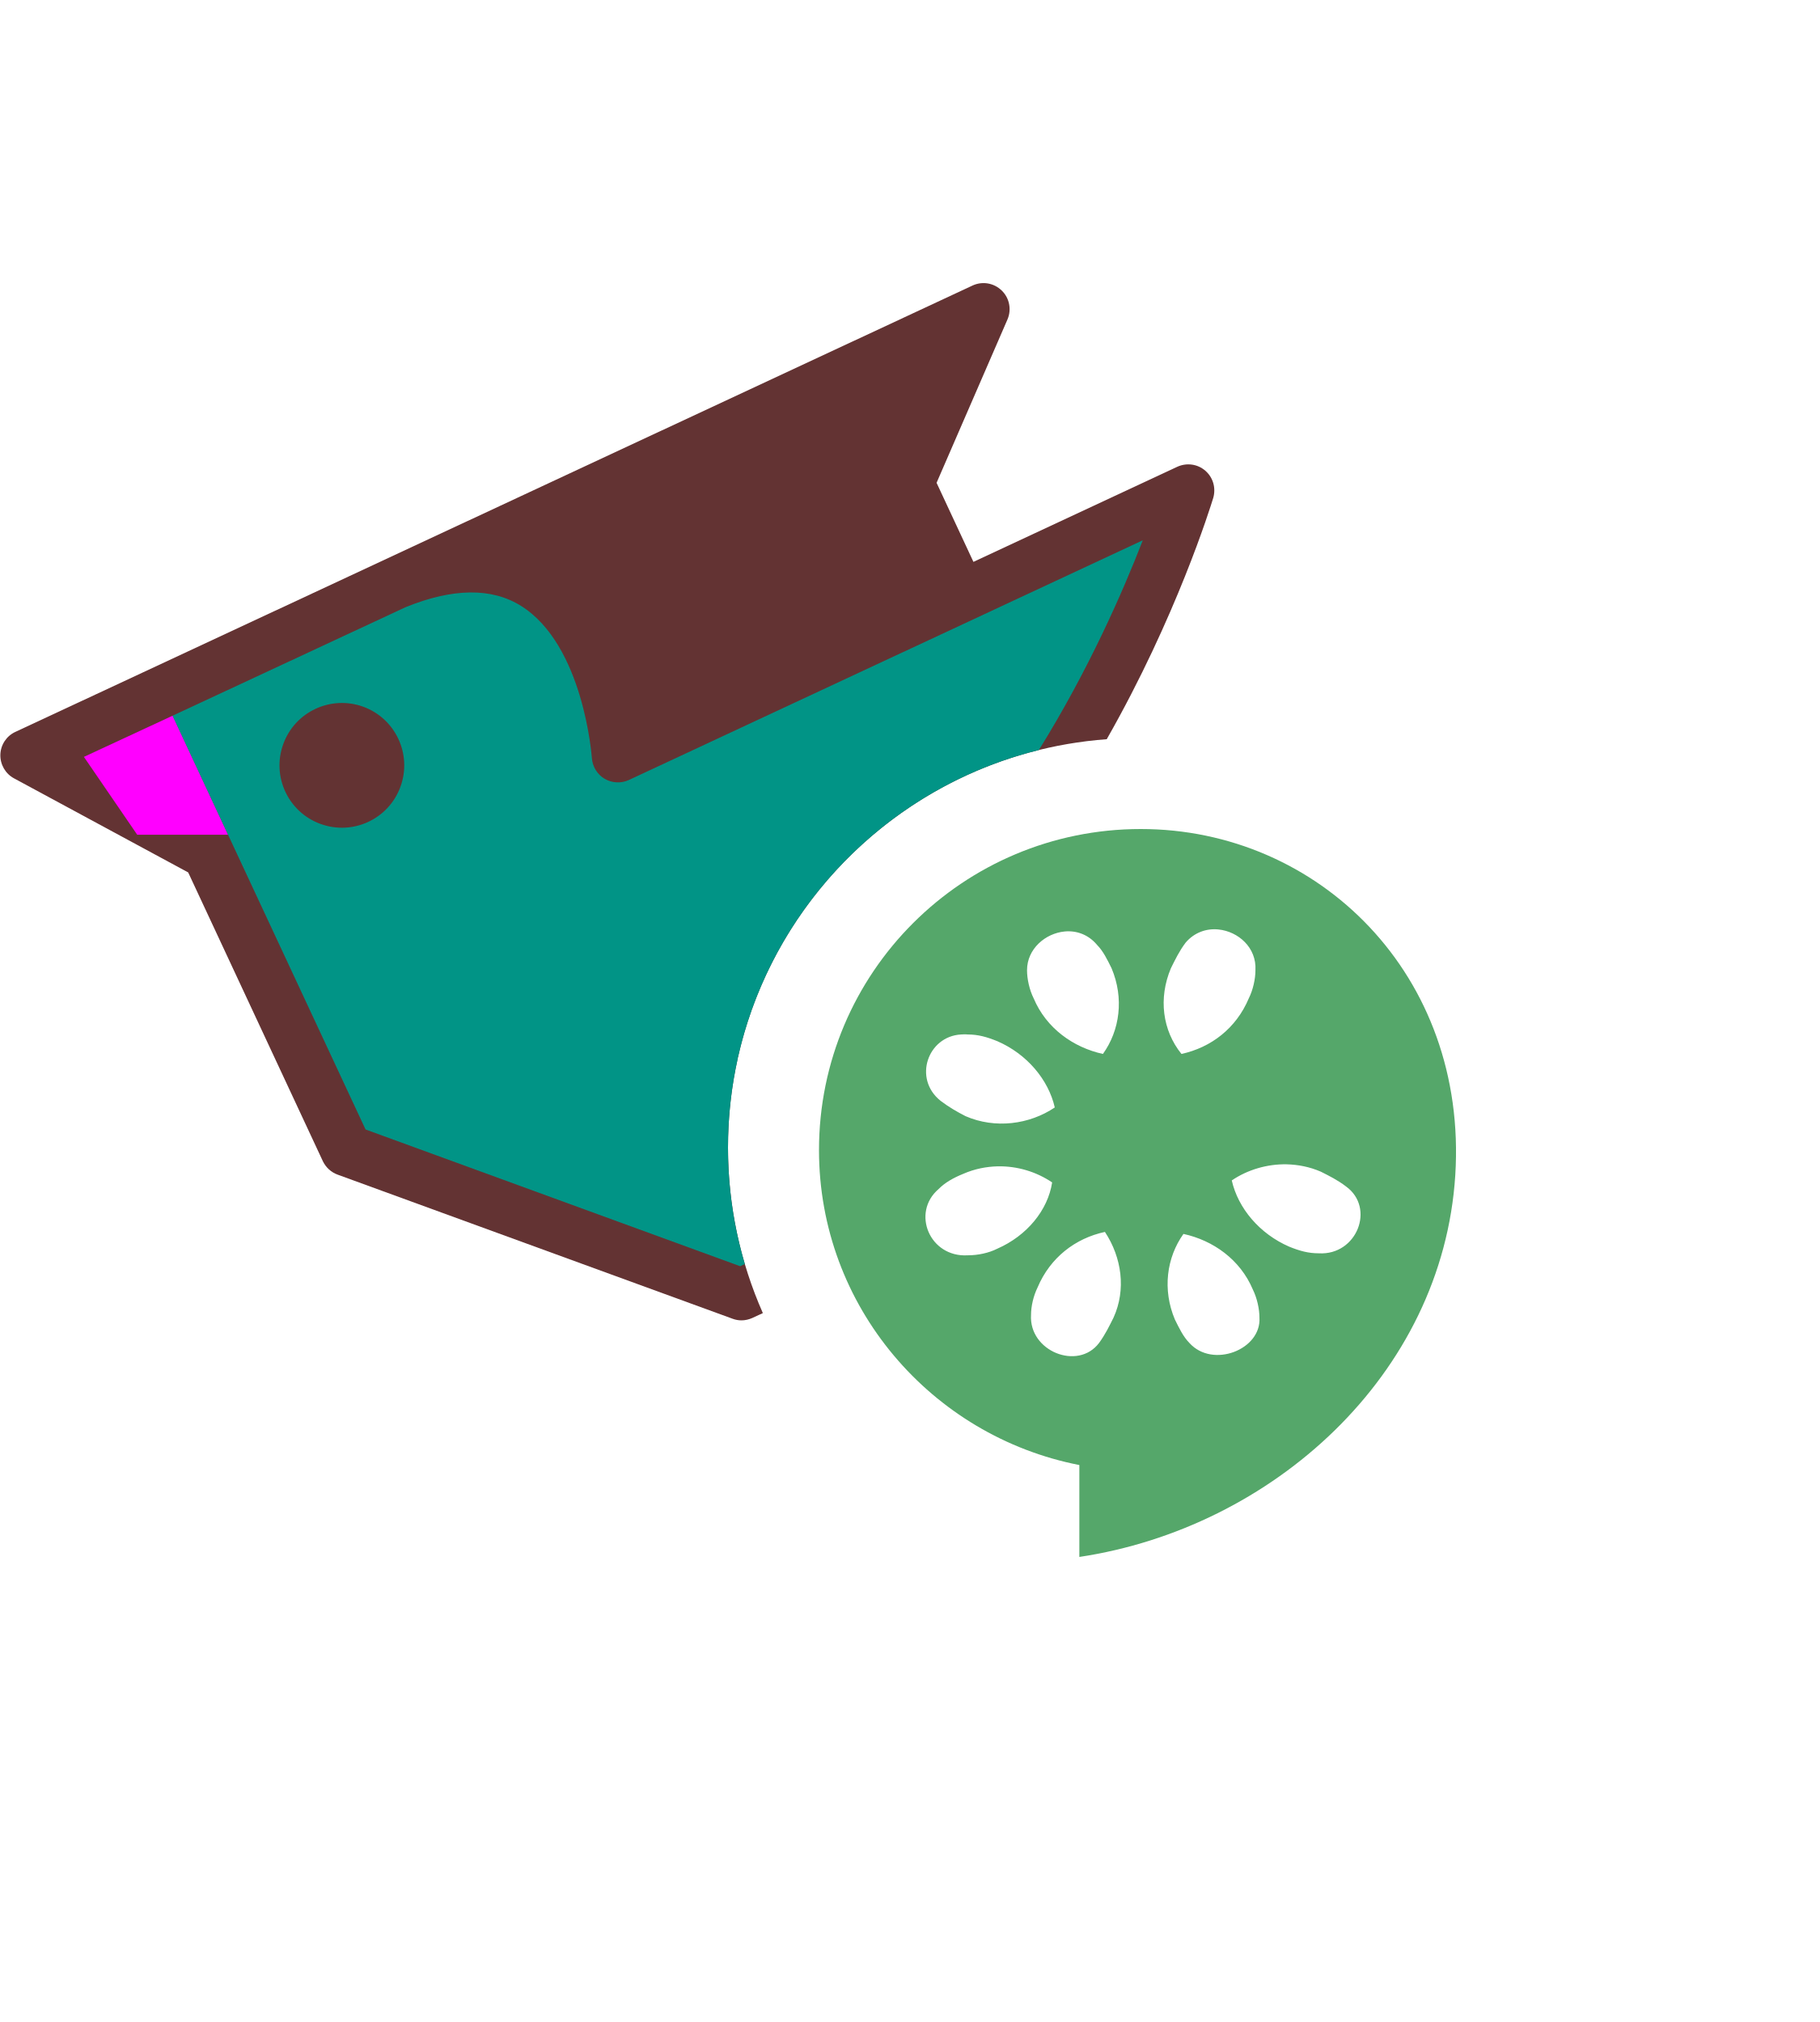
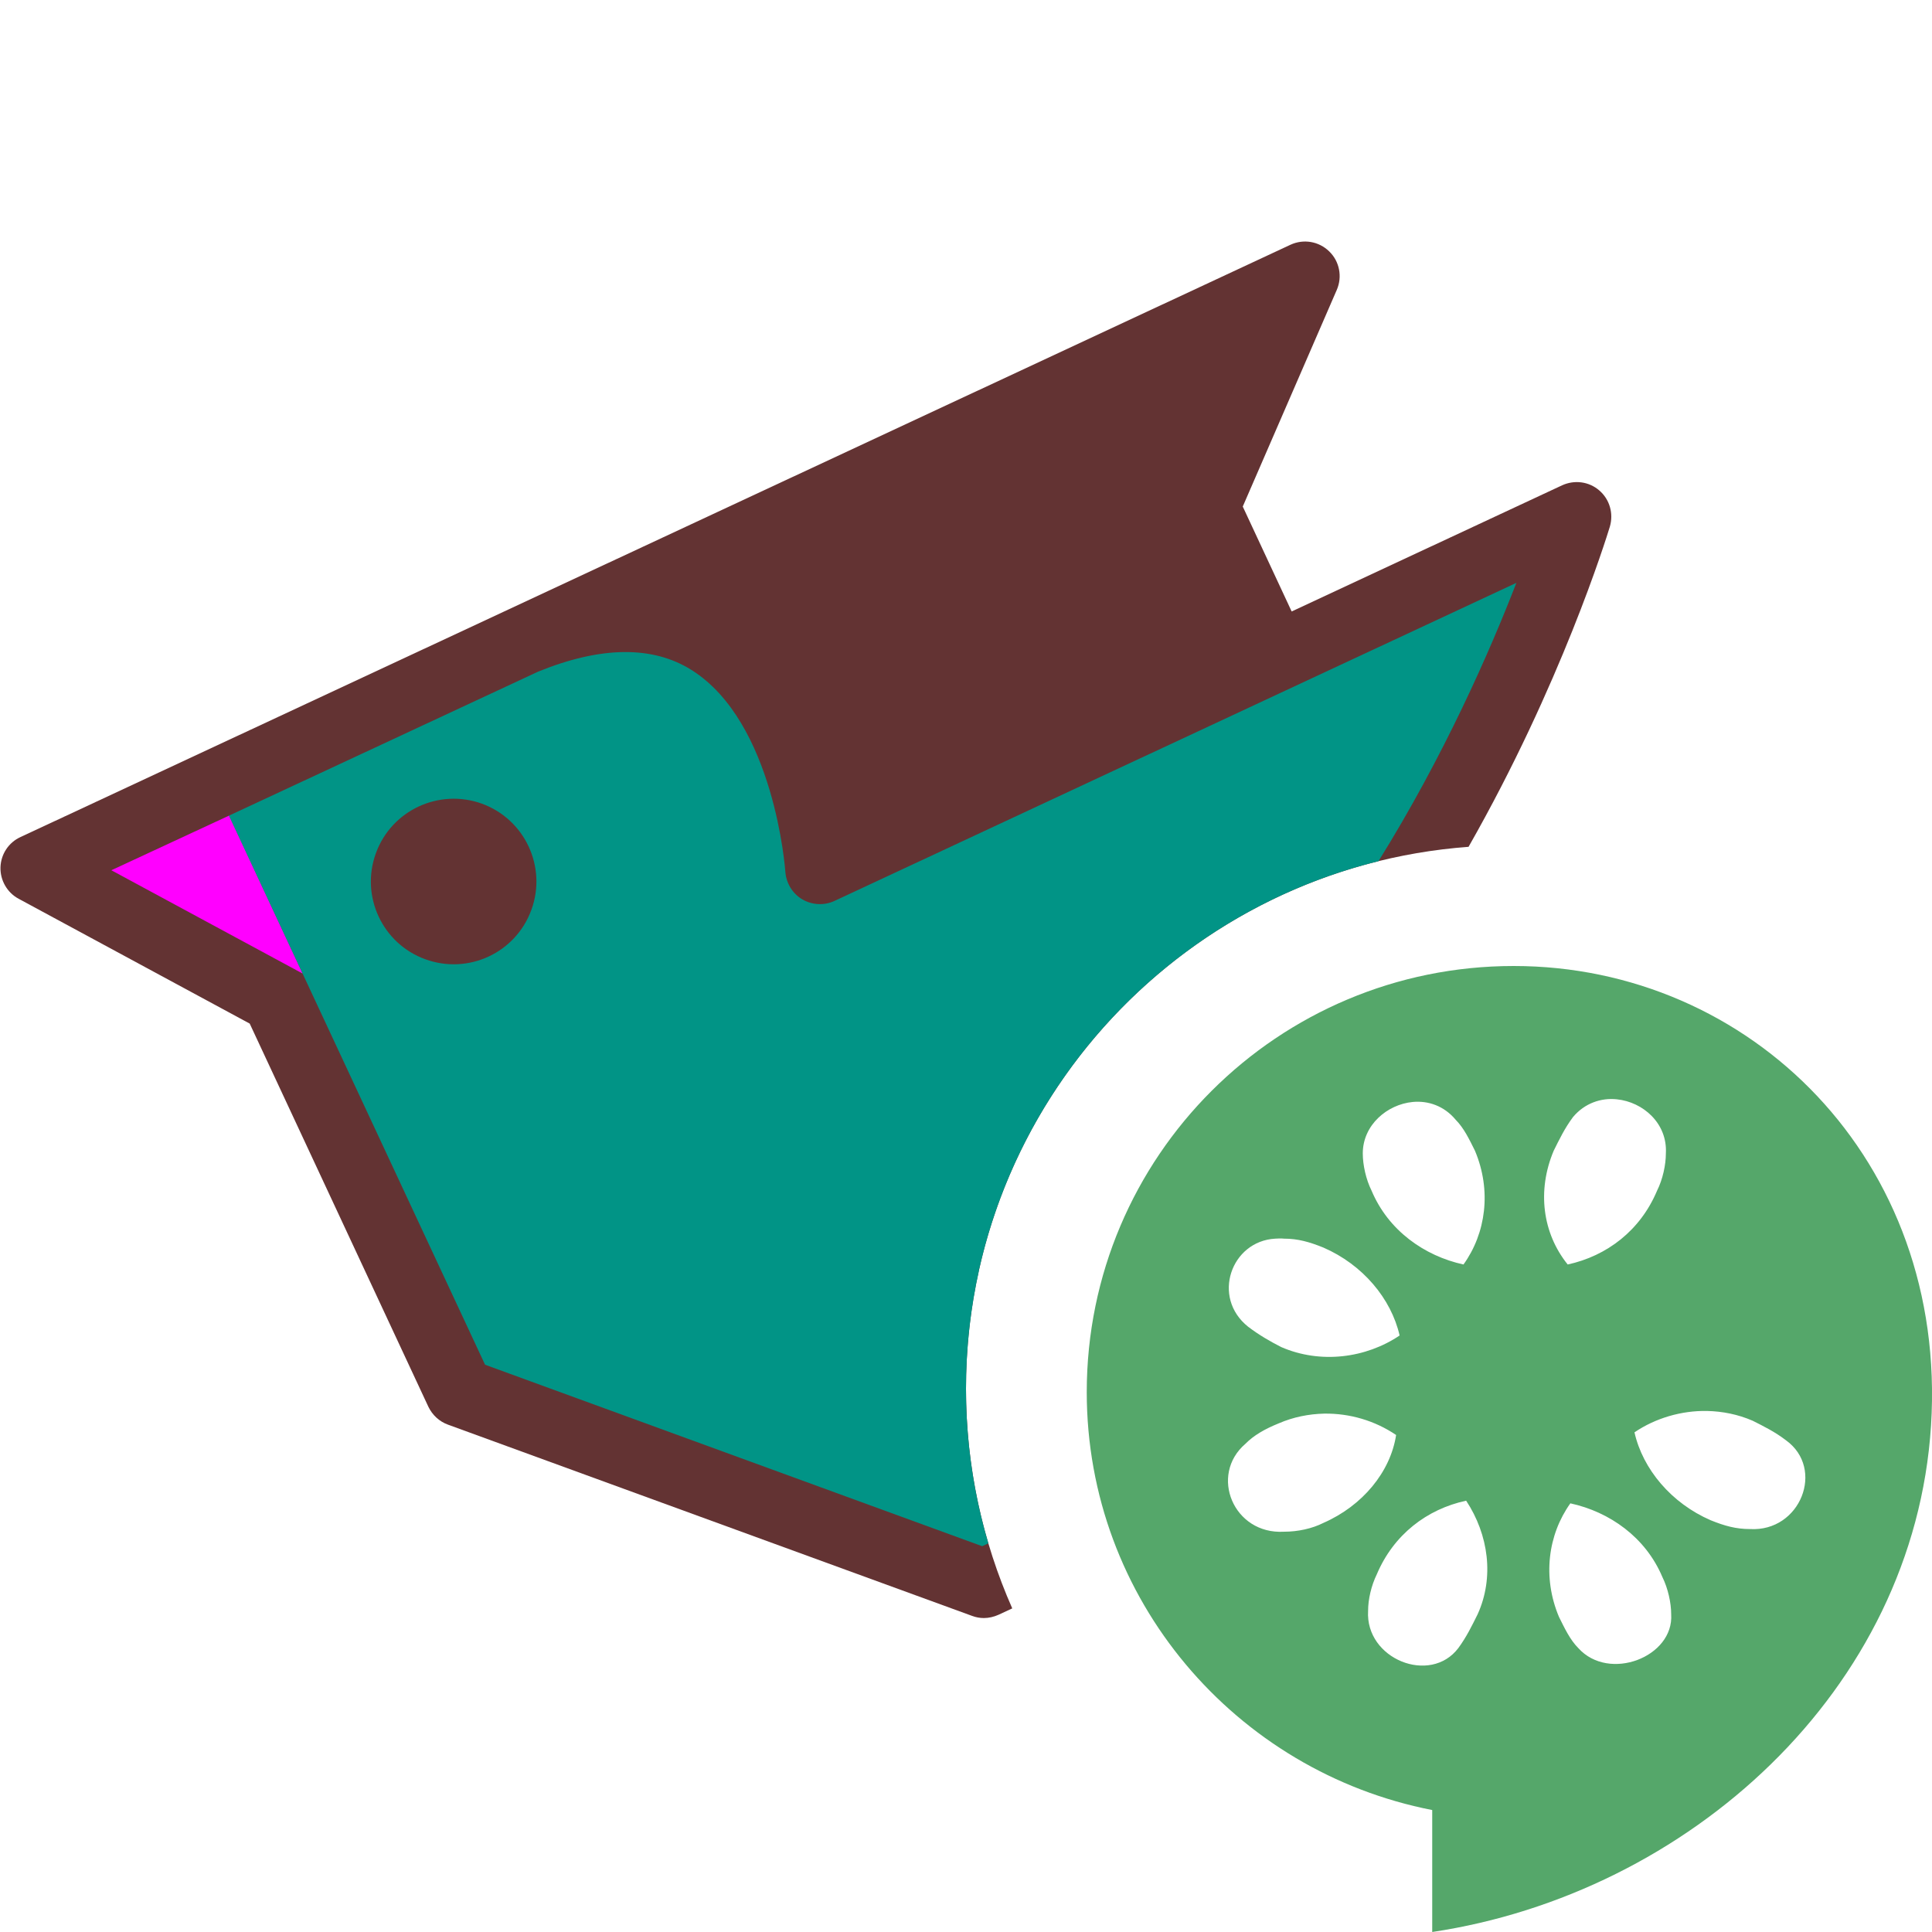
- <svg xmlns="http://www.w3.org/2000/svg" width="18" height="20" viewBox="0 0 20 20" fill="none">
+ <svg xmlns="http://www.w3.org/2000/svg" width="18" height="18" viewBox="0 0 16 16" fill="none">
  <path d="M12.162 7.013C12.926 5.672 13.301 4.463 13.332 4.362C13.364 4.253 13.331 4.136 13.245 4.062C13.16 3.988 13.04 3.972 12.937 4.019L10.697 5.064L10.292 4.195L11.071 2.4C11.118 2.291 11.093 2.164 11.008 2.082C10.922 1.998 10.795 1.977 10.687 2.027L0.17 6.932C0.071 6.977 0.007 7.075 0.004 7.183C0.001 7.29 0.059 7.392 0.154 7.443L2.068 8.477L3.548 11.651C3.581 11.719 3.638 11.772 3.709 11.798L8.05 13.382C8.082 13.394 8.115 13.4 8.148 13.4C8.189 13.4 8.231 13.39 8.269 13.373L8.383 13.32C8.137 12.763 8 12.148 8 11.5C8 9.128 9.835 7.185 12.162 7.013Z" fill="#633333" />
-   <path fill-rule="evenodd" clip-rule="evenodd" d="M1.508 8.063L0.922 7.207L1.898 6.754L2.507 8.063Z" fill="#FF00FF" />
+   <path fill-rule="evenodd" clip-rule="evenodd" d="M2.507 8.063L0.922 7.207L1.898 6.754L2.507 8.063Z" fill="#FF00FF" />
  <path fill-rule="evenodd" clip-rule="evenodd" d="M11.416 7.132C9.948 7.495 8.765 8.578 8.262 9.985C8.255 9.987 8.255 9.989 8.26 9.991C8.2 10.159 8.15 10.331 8.11 10.508C8.104 10.509 8.103 10.511 8.109 10.515C8.038 10.832 8 11.162 8 11.5C8 11.945 8.065 12.375 8.185 12.781L8.134 12.805L4.017 11.302L1.896 6.755L4.457 5.562C4.976 5.351 5.404 5.346 5.726 5.548C6.415 5.98 6.503 7.207 6.504 7.22C6.511 7.314 6.563 7.4 6.644 7.448C6.725 7.495 6.825 7.501 6.911 7.461L12.558 4.827C12.34 5.39 11.96 6.258 11.416 7.132ZM3.113 7.066C3.242 6.71 3.636 6.527 3.992 6.656C4.347 6.786 4.53 7.179 4.401 7.534C4.272 7.891 3.878 8.074 3.522 7.944C3.167 7.815 2.983 7.422 3.113 7.066Z" fill="#019486" />
  <path fill-rule="evenodd" clip-rule="evenodd" d="M14.167 12.59C13.842 12.449 13.605 12.168 13.536 11.862C13.71 11.744 13.925 11.681 14.138 11.685C14.265 11.688 14.393 11.713 14.515 11.766C14.608 11.813 14.698 11.857 14.791 11.928C15.116 12.163 14.911 12.687 14.493 12.663C14.377 12.663 14.283 12.637 14.167 12.59ZM12.911 13.391C12.772 13.062 12.82 12.709 13.005 12.45C13.331 12.521 13.628 12.731 13.767 13.06C13.814 13.155 13.84 13.275 13.84 13.369C13.863 13.722 13.326 13.931 13.071 13.649C13.001 13.578 12.958 13.485 12.911 13.391ZM13.027 9.251C13.123 9.136 13.26 9.09 13.39 9.104C13.607 9.126 13.81 9.303 13.796 9.552C13.796 9.647 13.77 9.767 13.723 9.861C13.584 10.191 13.308 10.401 12.983 10.472C12.774 10.213 12.728 9.86 12.867 9.53C12.914 9.436 12.957 9.345 13.027 9.251ZM12.077 13.649C11.845 13.955 11.306 13.74 11.33 13.34C11.33 13.246 11.356 13.132 11.402 13.038C11.541 12.709 11.817 12.498 12.142 12.428C12.328 12.71 12.376 13.063 12.237 13.369C12.19 13.463 12.146 13.555 12.077 13.649ZM10.633 12.685C10.215 12.709 10.012 12.216 10.314 11.957C10.383 11.887 10.473 11.835 10.589 11.788C10.711 11.735 10.839 11.71 10.967 11.707C11.178 11.704 11.386 11.765 11.562 11.884C11.515 12.19 11.284 12.47 10.96 12.612C10.867 12.659 10.749 12.685 10.633 12.685ZM10.633 10.258C10.749 10.258 10.844 10.285 10.96 10.332C11.285 10.473 11.521 10.754 11.591 11.06C11.312 11.248 10.936 11.297 10.611 11.156C10.519 11.109 10.428 11.057 10.336 10.987C10.031 10.744 10.195 10.278 10.561 10.258C10.585 10.257 10.607 10.255 10.633 10.258ZM12.055 9.273C12.125 9.344 12.168 9.436 12.215 9.53C12.354 9.86 12.306 10.213 12.12 10.472C11.796 10.401 11.498 10.191 11.359 9.861C11.312 9.767 11.286 9.647 11.286 9.552C11.286 9.317 11.488 9.146 11.7 9.126C11.827 9.114 11.959 9.158 12.055 9.273ZM12.536 8C10.582 8 9 9.578 9 11.529C9 13.246 10.234 14.672 11.861 14.99V16C13.978 15.682 15.852 14.005 15.992 11.805C16.131 9.604 14.491 8 12.536 8Z" fill="#55A76A" />
</svg>
